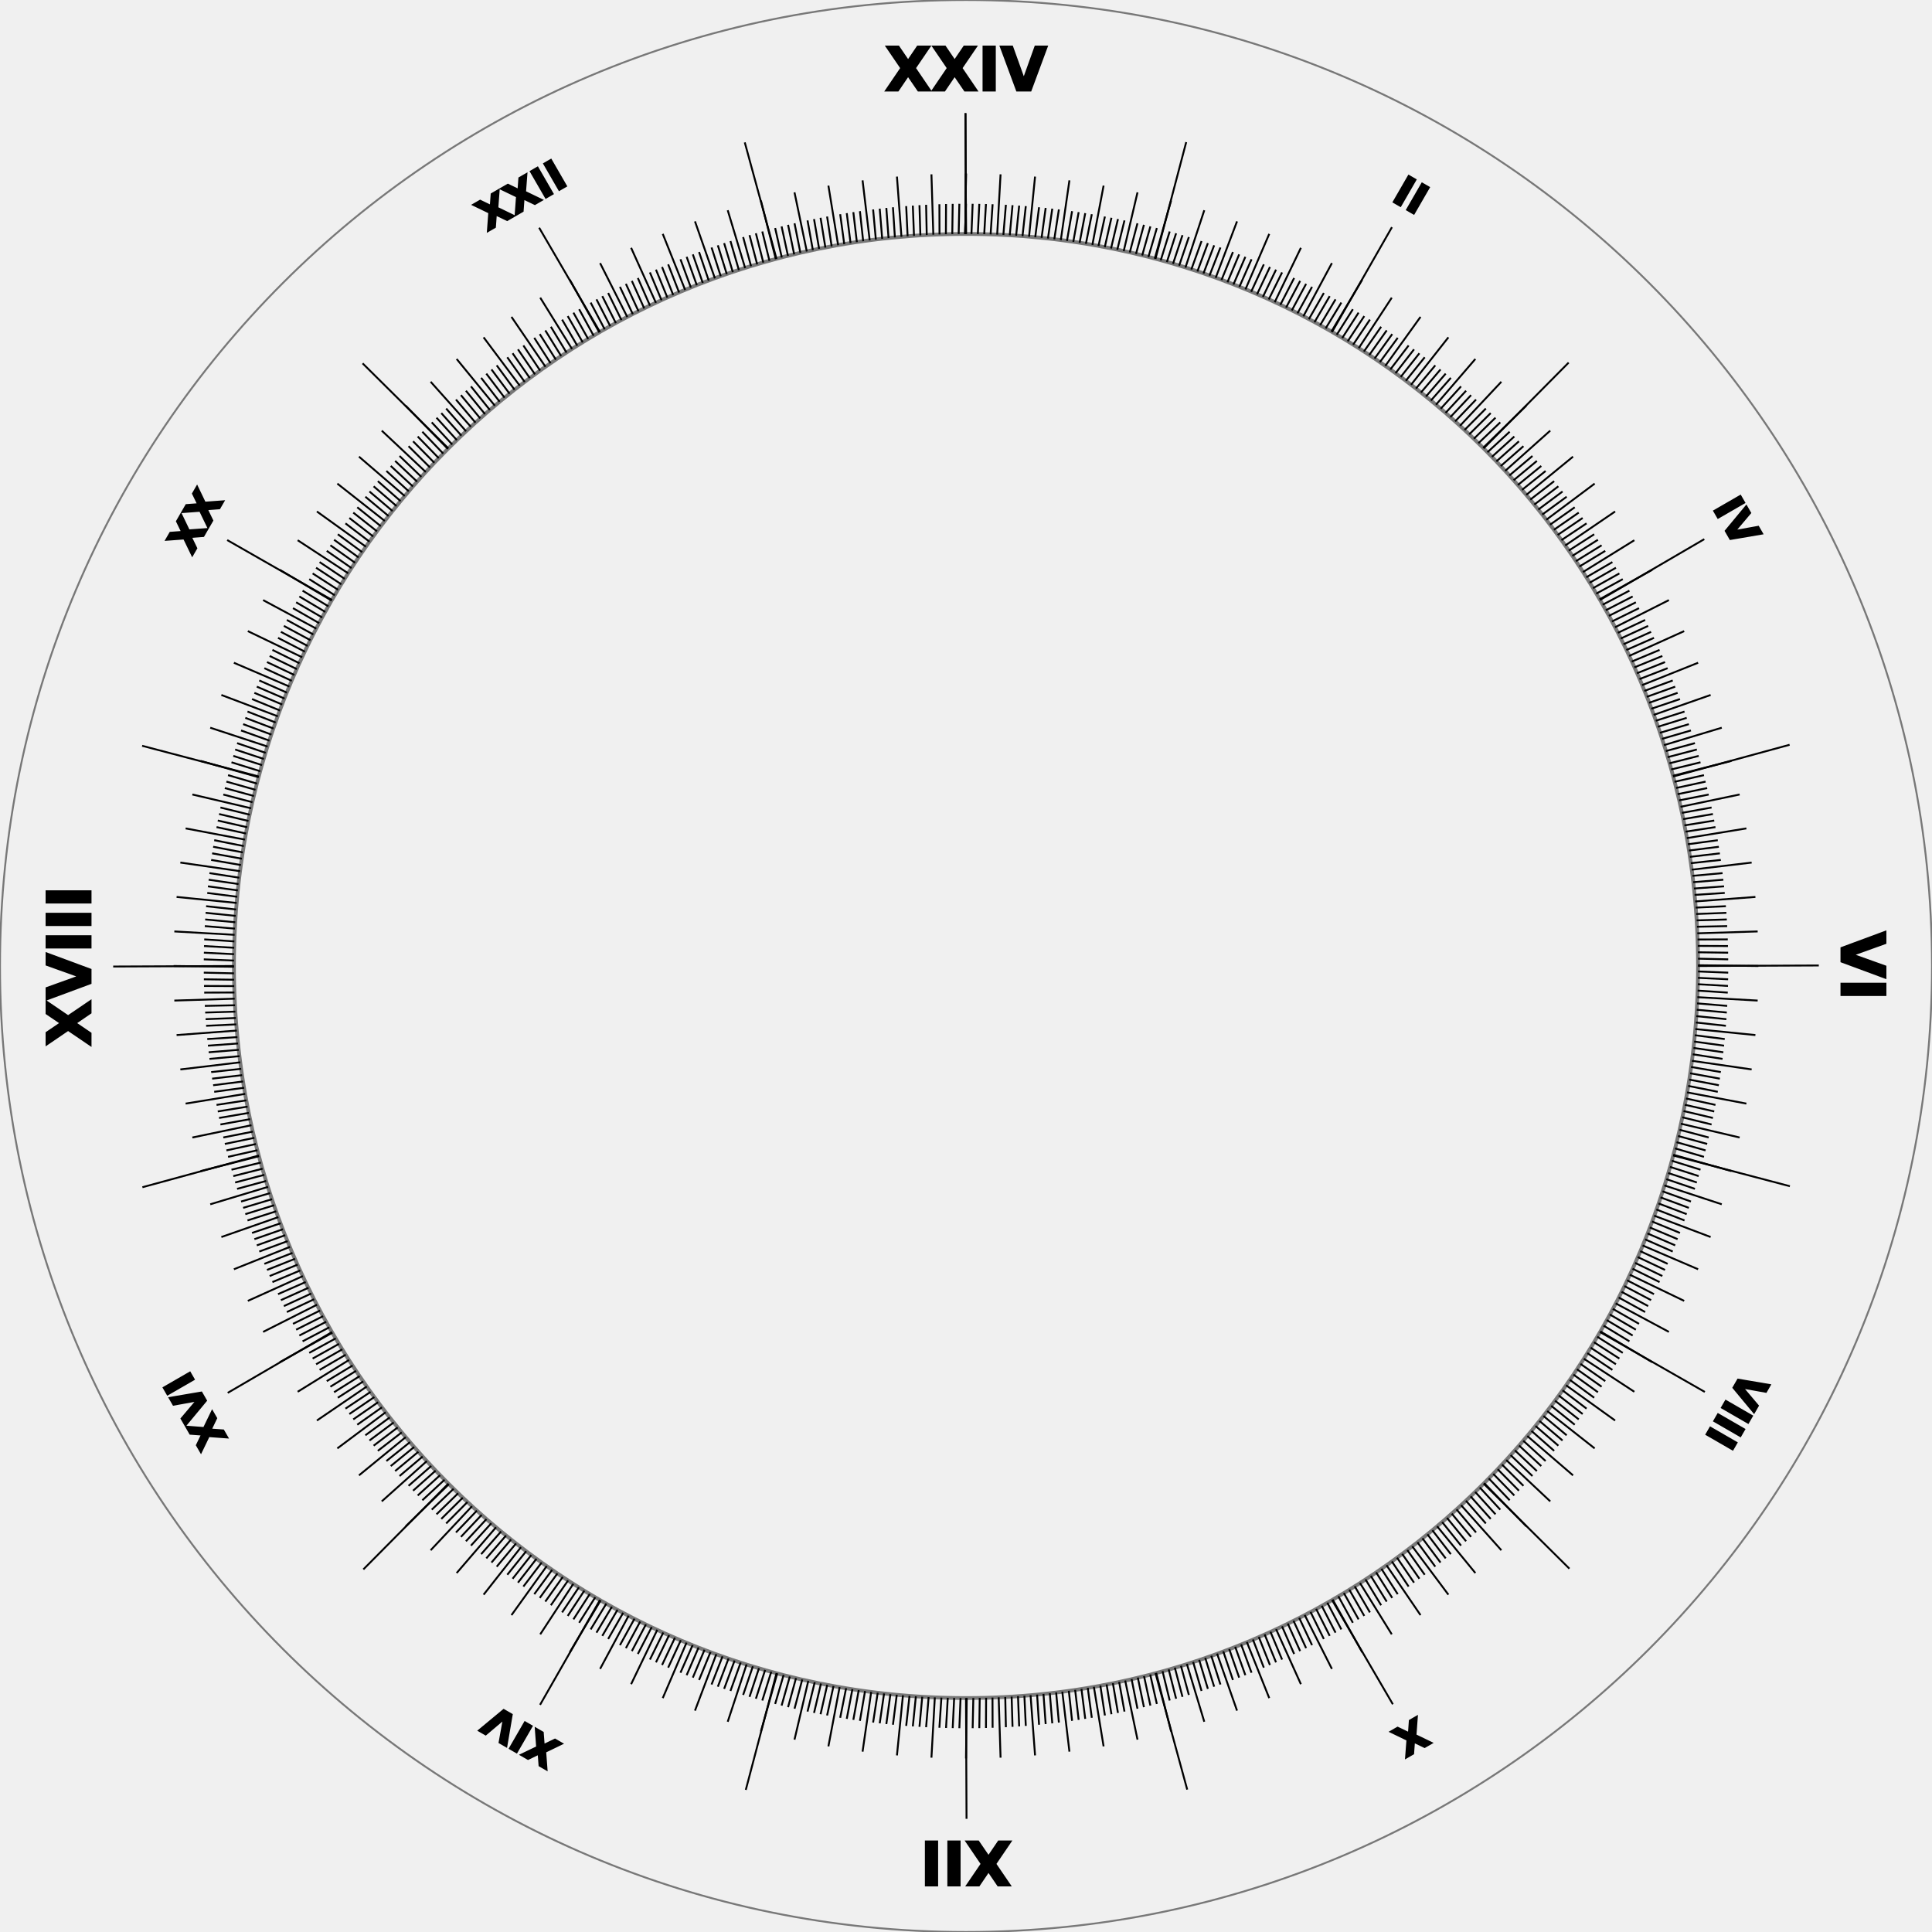
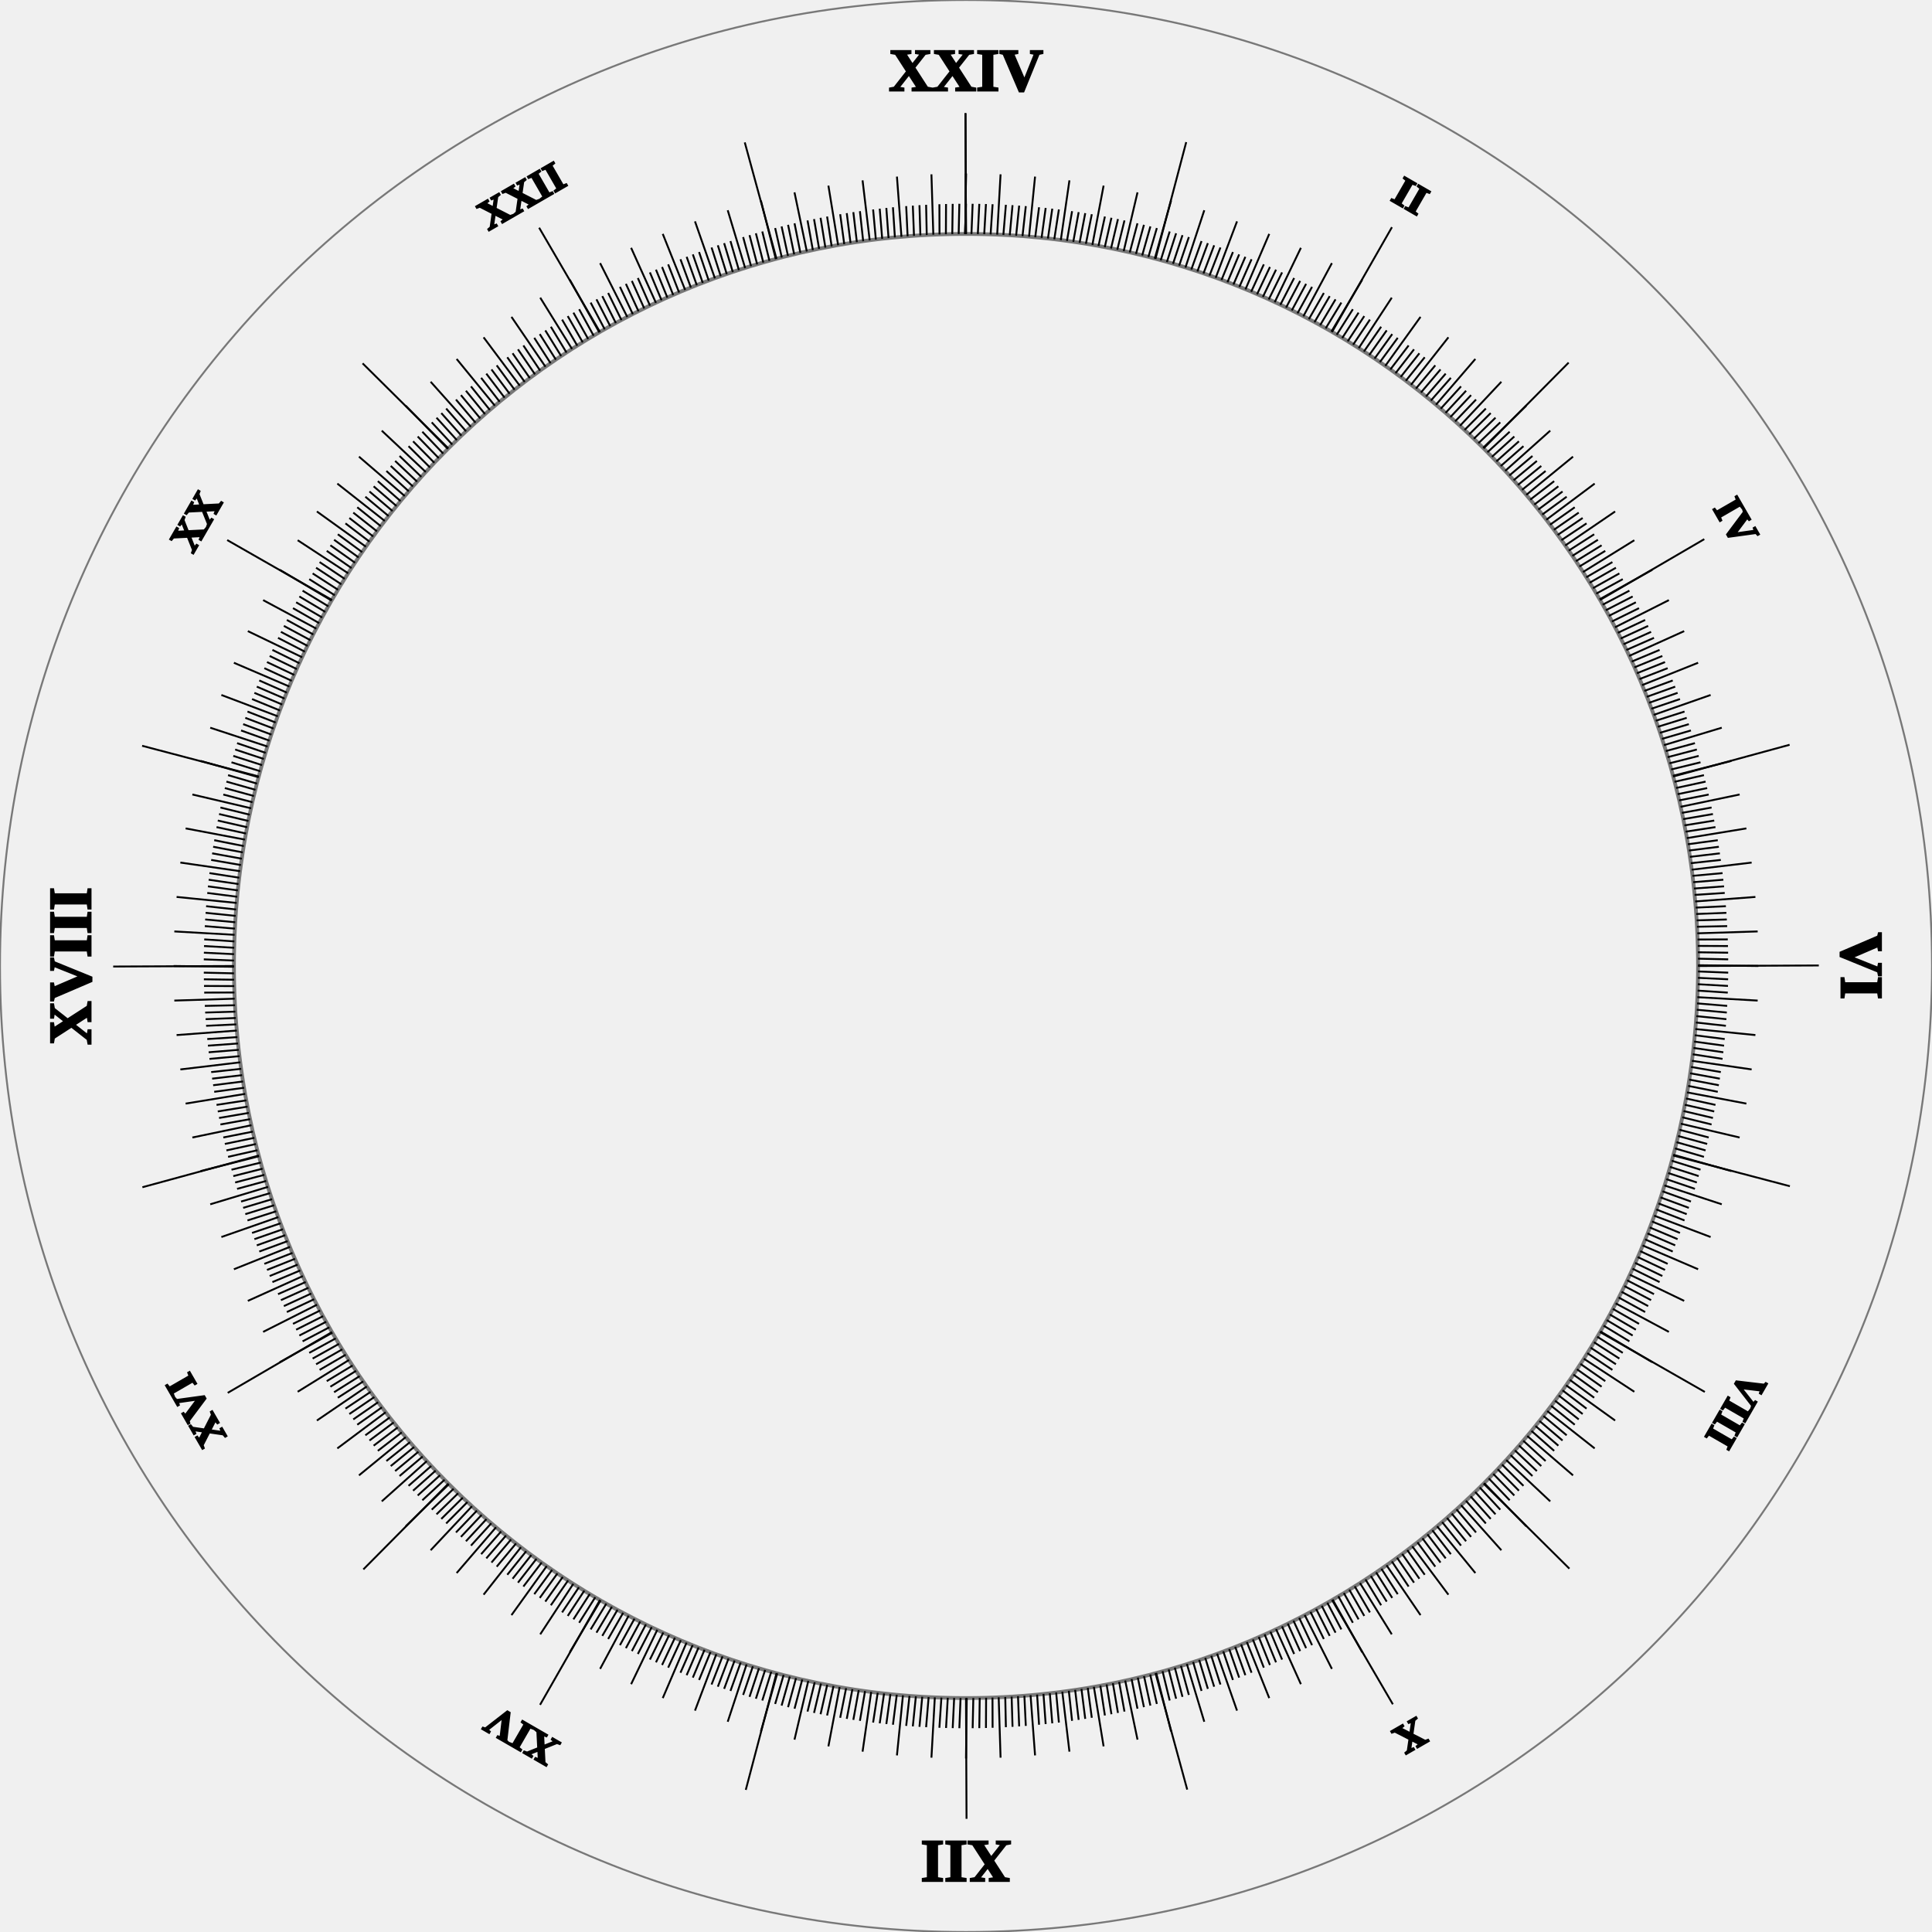
<svg xmlns="http://www.w3.org/2000/svg" xmlns:xlink="http://www.w3.org/1999/xlink" width="1024" height="1024" version="1.1" viewBox="0 0 1024 1024">
  <style>
    .f1 {
        font-size: 32px;
    }
    .f2 {
        font-size: 22px;
    }
 </style>
  <circle cx="512" cy="512" r="512" fill="#fff" fill-opacity=".05" opacity=".5" stroke="#000" />
  <circle cx="512" cy="512" r="388" fill="#fff" fill-opacity=".05" opacity=".5" stroke="#000" stroke-width="2" />
  <g stroke="#000">
    <path id="L1" fill="none" d="m512 108-0.5 16" />
    <path id="L10" fill="none" d="m512 92-0.4 32" />
    <path id="LH" fill="none" d="m512 124-0.28-64" />
    <g id="LG">
      <use xlink:href="#LH" />
      <g id="LM10">
        <use xlink:href="#L10" />
        <use transform="rotate(0.5,512,512)" xlink:href="#L1" />
        <use transform="rotate(1,512,512)" xlink:href="#L1" />
        <use transform="rotate(1.5,512,512)" xlink:href="#L1" />
        <use transform="rotate(2,512,512)" xlink:href="#L1" />
      </g>
      <use transform="rotate(2.5,512,512)" xlink:href="#LM10" />
      <use transform="rotate(5,512,512)" xlink:href="#LM10" />
      <use transform="rotate(7.5,512,512)" xlink:href="#LM10" />
      <use transform="rotate(10,512,512)" xlink:href="#LM10" />
      <use transform="rotate(12.5,512,512)" xlink:href="#LM10" />
    </g>
-     <g id="LH1" font-family="'DejaVu Sans'" font-size="18" font-weight="bold" text-anchor="middle">
+     <g id="LH1" font-size="18" font-weight="bold" text-anchor="middle">
      <text transform="rotate(0,512,512)" x="512" y="48" class="f1">XXIV</text>
      <use transform="rotate(15,512,512)" xlink:href="#LG" />
      <use transform="rotate(30,512,512)" xlink:href="#LG" />
      <text transform="rotate(30,512,512)" x="512" y="48" class="f2">II</text>
      <use transform="rotate(45,512,512)" xlink:href="#LG" />
      <use transform="rotate(60,512,512)" xlink:href="#LG" />
      <text transform="rotate(60,512,512)" x="512" y="48" class="f2">IV</text>
      <use transform="rotate(75,512,512)" xlink:href="#LG" />
      <use transform="rotate(90,512,512)" xlink:href="#LG" />
      <text transform="rotate(90,512,512)" x="512" y="48" class="f1">VI</text>
      <use transform="rotate(105,512,512)" xlink:href="#LG" />
      <use transform="rotate(120,512,512)" xlink:href="#LG" />
      <text transform="rotate(120,512,512)" x="512" y="48" class="f2">VIII</text>
      <use transform="rotate(135,512,512)" xlink:href="#LG" />
      <use transform="rotate(150,512,512)" xlink:href="#LG" />
      <text transform="rotate(150,512,512)" x="512" y="48" class="f2">X</text>
      <use transform="rotate(165,512,512)" xlink:href="#LG" />
      <use transform="rotate(180,512,512)" xlink:href="#LG" />
      <text transform="rotate(180,512,512)" x="512" y="48" class="f1">XII</text>
      <use transform="rotate(195,512,512)" xlink:href="#LG" />
      <use transform="rotate(210,512,512)" xlink:href="#LG" />
      <text transform="rotate(210,512,512)" x="512" y="48" class="f2">XIV</text>
      <use transform="rotate(225,512,512)" xlink:href="#LG" />
      <use transform="rotate(240,512,512)" xlink:href="#LG" />
      <text transform="rotate(240,512,512)" x="512" y="48" class="f2">XVI</text>
      <use transform="rotate(255,512,512)" xlink:href="#LG" />
      <use transform="rotate(270,512,512)" xlink:href="#LG" />
      <text transform="rotate(270,512,512)" x="512" y="48" class="f1">XVIII</text>
      <use transform="rotate(285,512,512)" xlink:href="#LG" />
      <use transform="rotate(300,512,512)" xlink:href="#LG" />
      <text transform="rotate(300,512,512)" x="512" y="48" class="f2">XX</text>
      <use transform="rotate(315,512,512)" xlink:href="#LG" />
      <use transform="rotate(330,512,512)" xlink:href="#LG" />
      <text transform="rotate(330,512,512)" x="512" y="48" class="f2">XXII</text>
      <use transform="rotate(345,512,512)" xlink:href="#LG" />
    </g>
  </g>
</svg>
